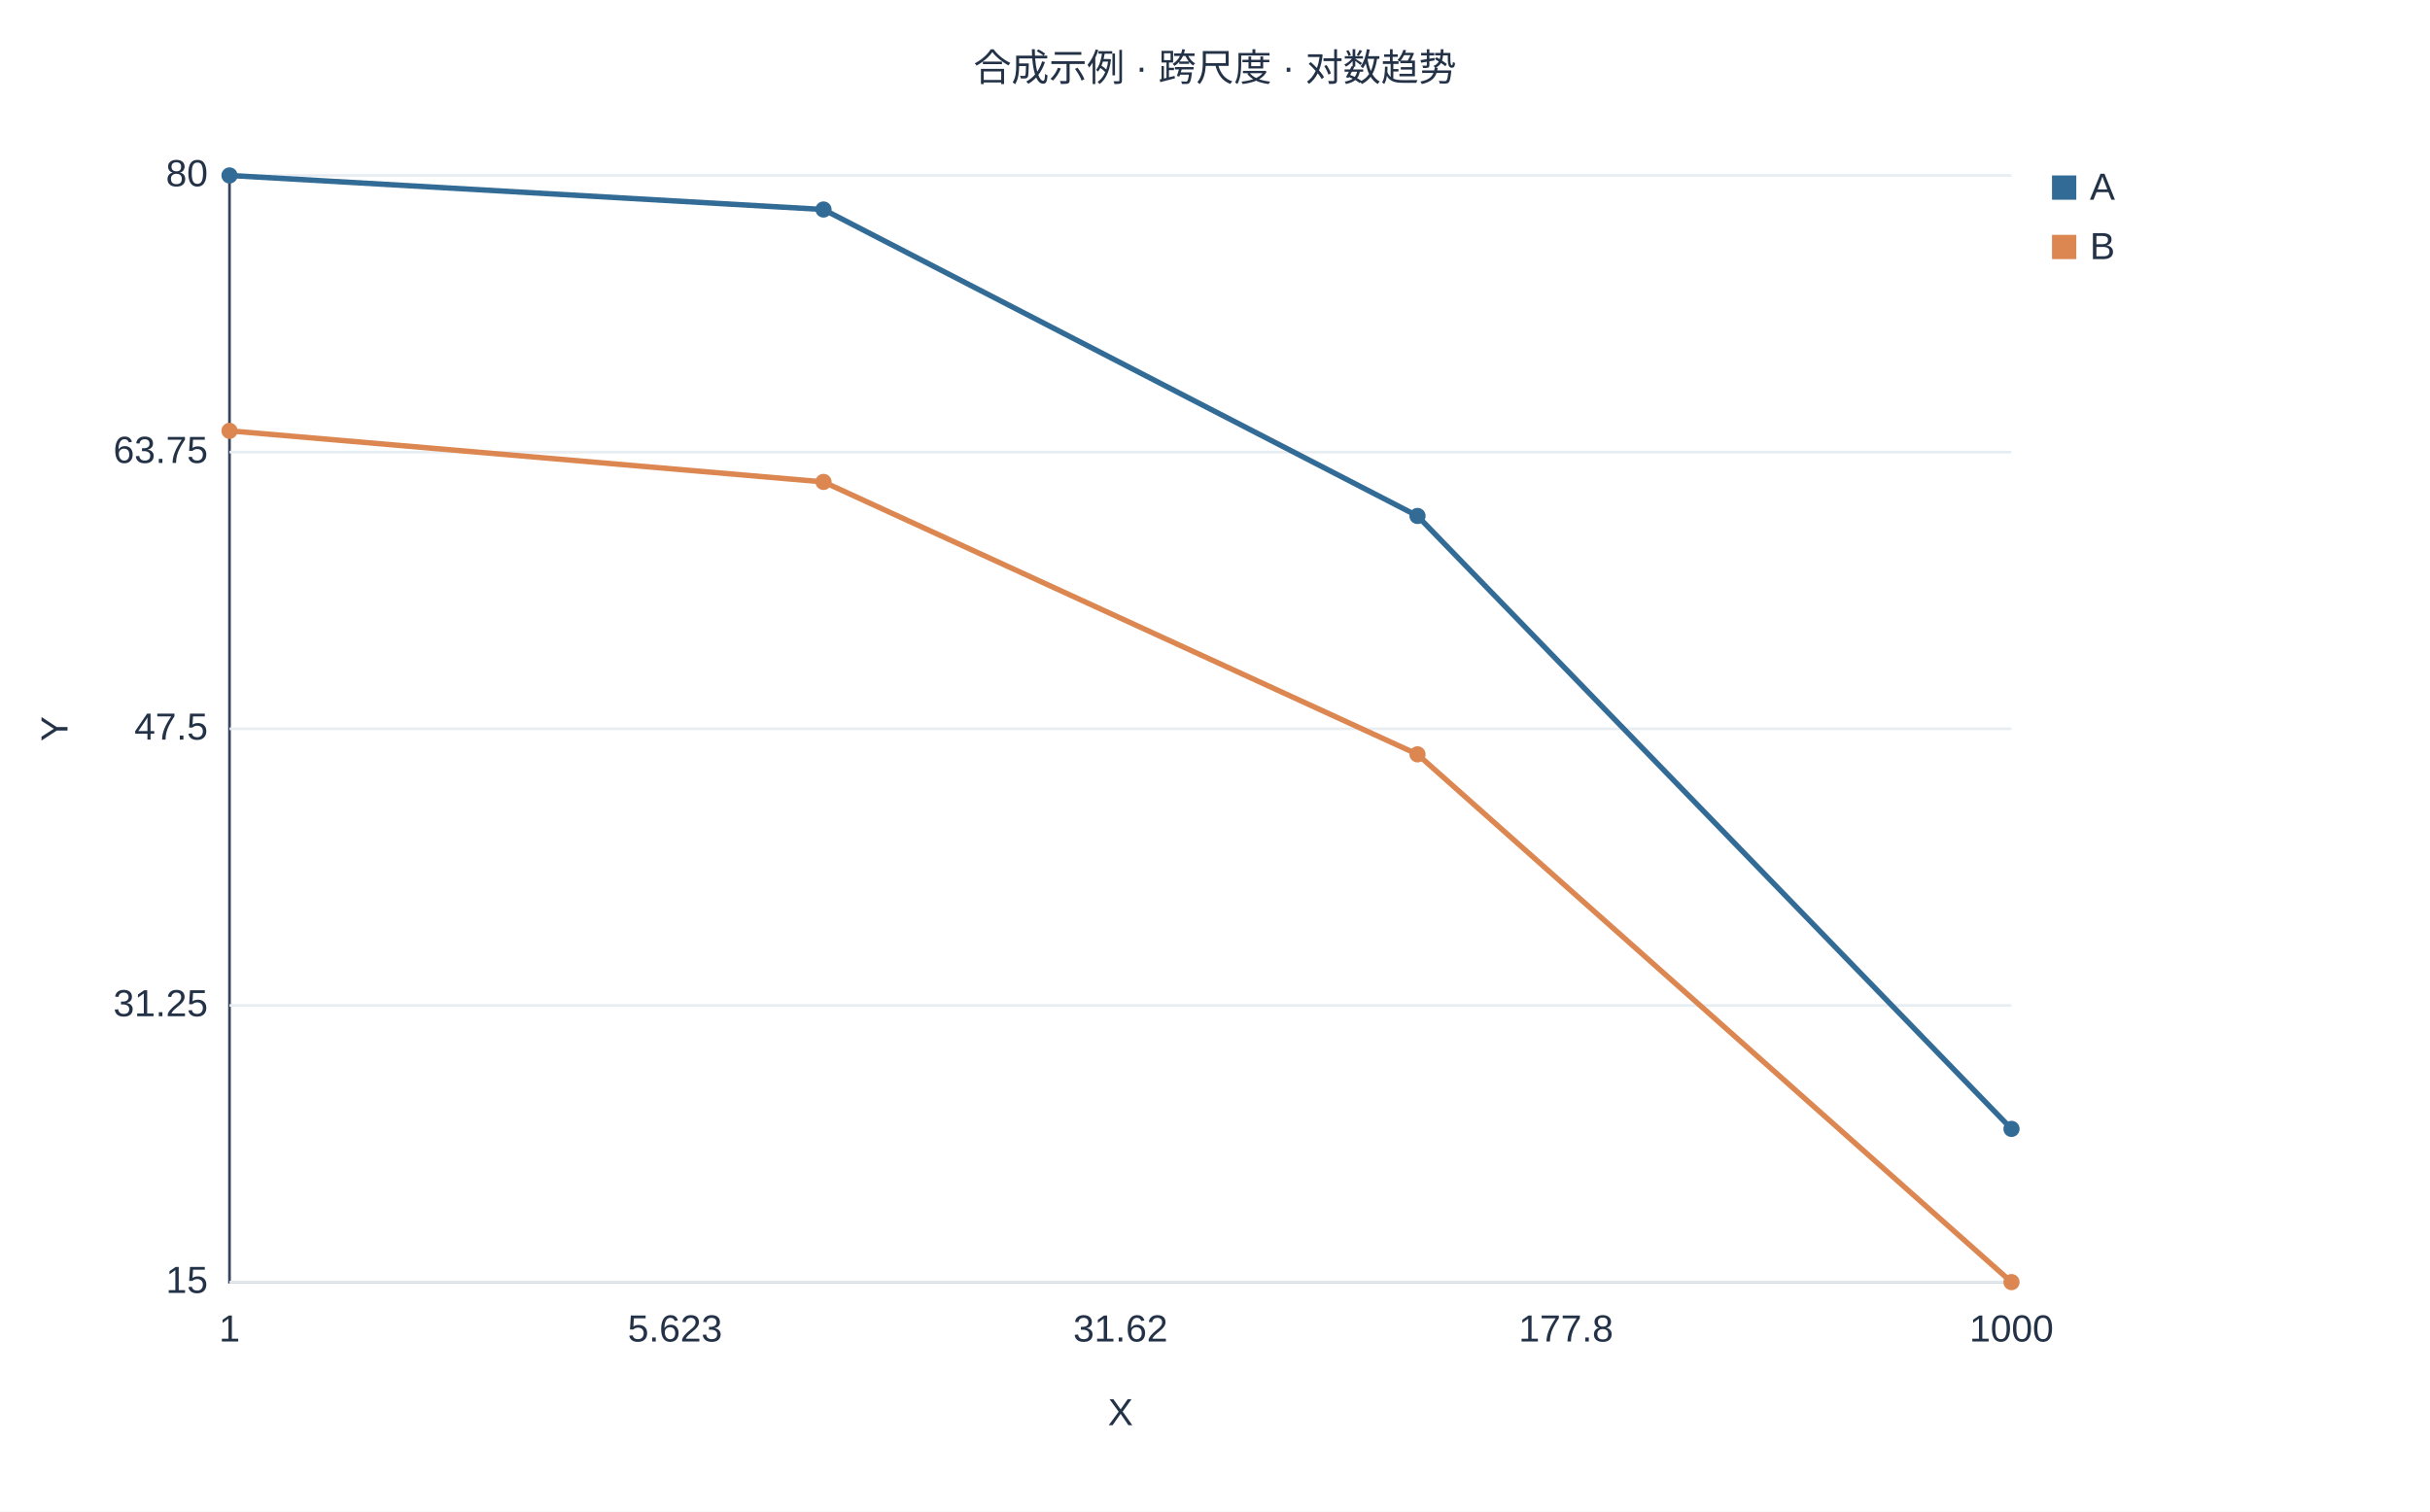
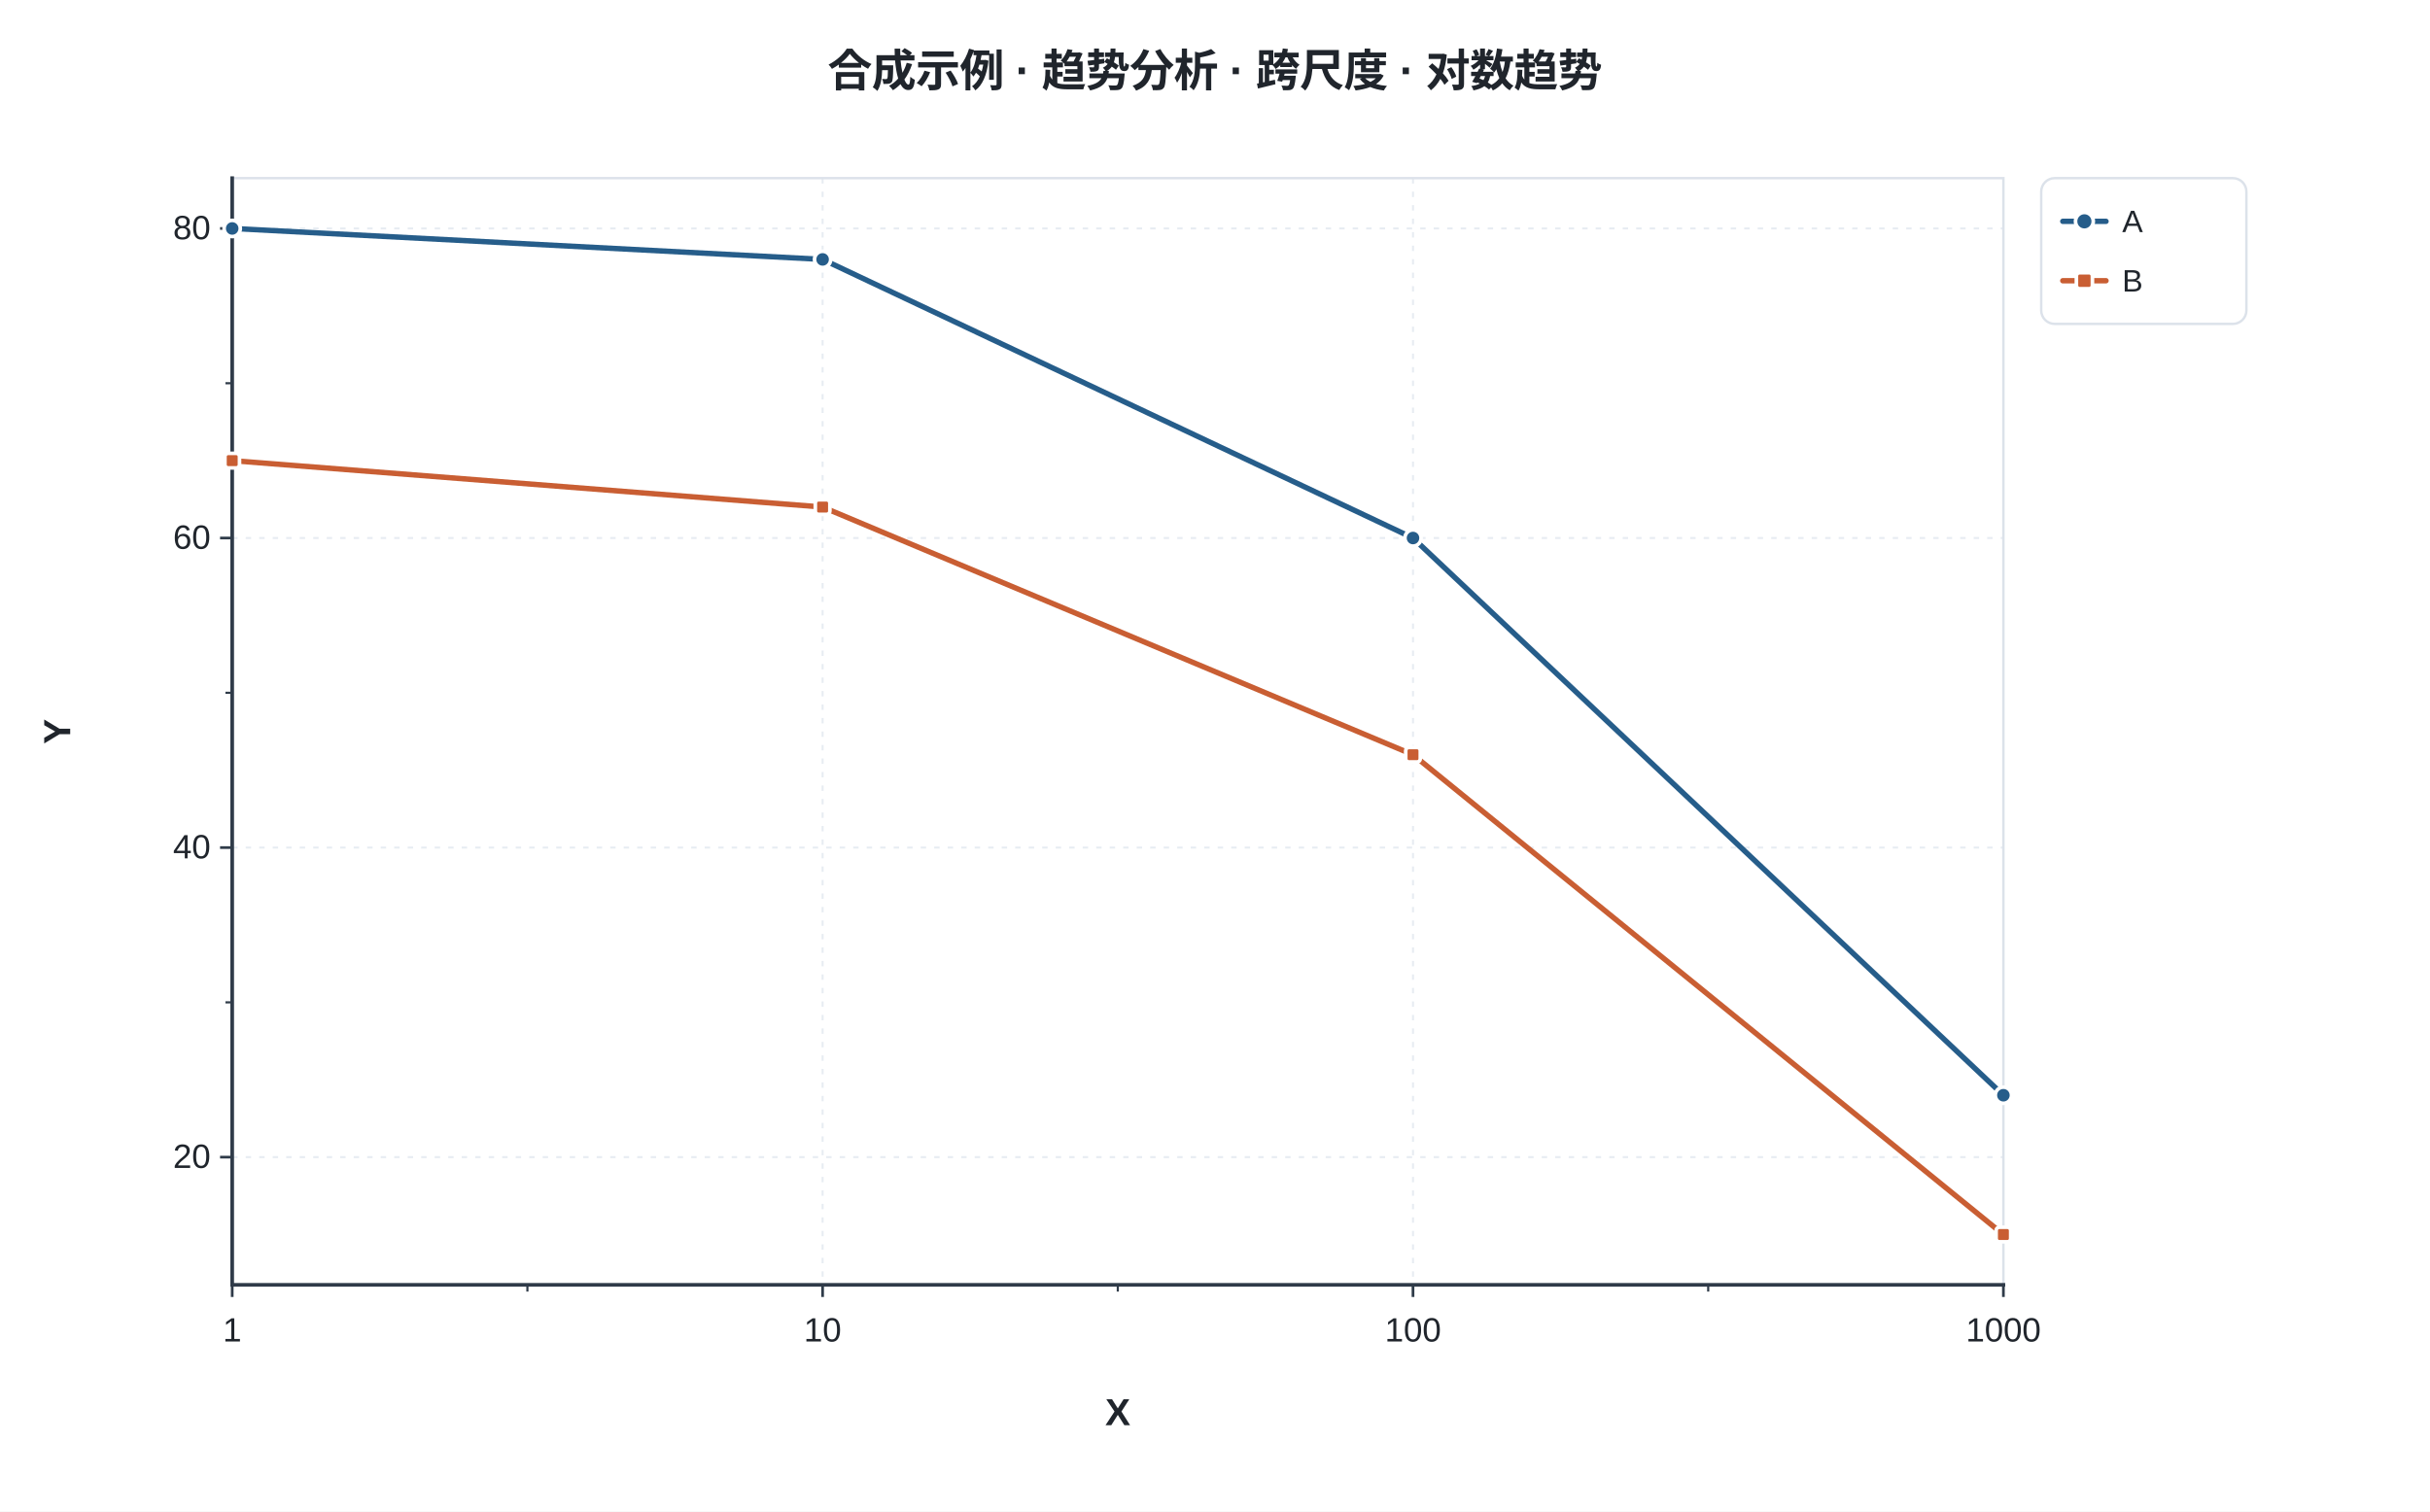
- <svg xmlns="http://www.w3.org/2000/svg" width="900" height="560" viewBox="0 0 900 560">
+ <svg xmlns="http://www.w3.org/2000/svg" width="900" height="560" viewBox="0 0 900 560" text-rendering="geometricPrecision">
  <rect width="100%" height="100%" fill="white" />
-   <g font-family="Arial" font-size="14" fill="#243247">
-     <text x="450" y="30" text-anchor="middle">合成示例 · 跨尺度 · 对数趋势</text>
-     <path d="M85,65V475H745" fill="none" stroke="#35465c" />
-     <text x="77" y="479" text-anchor="end">15</text>
-     <path d="M85,475H745" stroke="#e8edf2" />
-     <text x="77" y="376.5" text-anchor="end">31.25</text>
-     <path d="M85,372.5H745" stroke="#e8edf2" />
-     <text x="77" y="274" text-anchor="end">47.5</text>
-     <path d="M85,270H745" stroke="#e8edf2" />
-     <text x="77" y="171.5" text-anchor="end">63.75</text>
-     <path d="M85,167.5H745" stroke="#e8edf2" />
-     <text x="77" y="69" text-anchor="end">80</text>
-     <path d="M85,65H745" stroke="#e8edf2" />
-     <text x="85" y="497" text-anchor="middle">1</text>
-     <text x="250" y="497" text-anchor="middle">5.623</text>
-     <text x="415" y="497" text-anchor="middle">31.62</text>
-     <text x="580" y="497" text-anchor="middle">177.8</text>
-     <text x="745" y="497" text-anchor="middle">1000</text>
-     <text x="415" y="528" text-anchor="middle">X</text>
-     <text transform="translate(25 270) rotate(-90)" text-anchor="middle">Y</text>
-     <polyline points="85,65 305,77.615 525,191.154 745,418.231" fill="none" stroke="#326b95" stroke-width="2" />
-     <circle cx="85" cy="65" r="3" fill="#326b95" />
-     <circle cx="305" cy="77.615" r="3" fill="#326b95" />
-     <circle cx="525" cy="191.154" r="3" fill="#326b95" />
-     <circle cx="745" cy="418.231" r="3" fill="#326b95" />
-     <polyline points="85,159.615 305,178.538 525,279.462 745,475" fill="none" stroke="#dc8751" stroke-width="2" />
-     <circle cx="85" cy="159.615" r="3" fill="#dc8751" />
-     <circle cx="305" cy="178.538" r="3" fill="#dc8751" />
-     <circle cx="525" cy="279.462" r="3" fill="#dc8751" />
-     <circle cx="745" cy="475" r="3" fill="#dc8751" />
-     <rect x="760" y="65" width="9" height="9" fill="#326b95" />
-     <text x="774" y="74">A</text>
-     <rect x="760" y="87" width="9" height="9" fill="#dc8751" />
-     <text x="774" y="96">B</text>
+   <g font-family="Arial, Helvetica Neue, Arial, PingFang SC, Microsoft YaHei, sans-serif" font-size="14" fill="#20252c" font-variant-numeric="tabular-nums">
+     <text x="450" y="32" text-anchor="middle" font-size="16.5" font-weight="700" letter-spacing="-0.2">合成示例 · 趋势分析 · 跨尺度 · 对数趋势</text>
+     <path d="M86,428.692H742" stroke="#e7ecf2" stroke-width="0.75" stroke-dasharray="2 3" />
+     <path d="M86,314.007H742" stroke="#e7ecf2" stroke-width="0.75" stroke-dasharray="2 3" />
+     <path d="M86,199.322H742" stroke="#e7ecf2" stroke-width="0.75" stroke-dasharray="2 3" />
+     <path d="M86,84.636H742" stroke="#e7ecf2" stroke-width="0.75" stroke-dasharray="2 3" />
+     <path d="M304.667,66V476" stroke="#e7ecf2" stroke-width="0.75" stroke-dasharray="2 3" />
+     <path d="M523.333,66V476" stroke="#e7ecf2" stroke-width="0.75" stroke-dasharray="2 3" />
+     <path d="M86,66H742V476" fill="none" stroke="#dce2ea" stroke-width="0.9" />
+     <path d="M86,66V476H742" fill="none" stroke="#2f3b49" stroke-width="1.35" stroke-linecap="square" />
+     <path d="M86,428.692h-4.5" stroke="#2f3b49" stroke-width="1" />
+     <text x="78" y="432.692" text-anchor="end" font-size="12.5">20</text>
+     <path d="M86,314.007h-4.5" stroke="#2f3b49" stroke-width="1" />
+     <path d="M86,371.35h-2.5" stroke="#2f3b49" stroke-width="0.8" />
+     <text x="78" y="318.007" text-anchor="end" font-size="12.5">40</text>
+     <path d="M86,199.322h-4.5" stroke="#2f3b49" stroke-width="1" />
+     <path d="M86,256.664h-2.5" stroke="#2f3b49" stroke-width="0.8" />
+     <text x="78" y="203.322" text-anchor="end" font-size="12.5">60</text>
+     <path d="M86,84.636h-4.5" stroke="#2f3b49" stroke-width="1" />
+     <path d="M86,141.979h-2.5" stroke="#2f3b49" stroke-width="0.8" />
+     <text x="78" y="88.636" text-anchor="end" font-size="12.5">80</text>
+     <path d="M86,476v4.5" stroke="#2f3b49" stroke-width="1" />
+     <text x="86" y="497" text-anchor="middle" font-size="12.5">1</text>
+     <path d="M304.667,476v4.5" stroke="#2f3b49" stroke-width="1" />
+     <path d="M195.333,476v2.5" stroke="#2f3b49" stroke-width="0.8" />
+     <text x="304.667" y="497" text-anchor="middle" font-size="12.5">10</text>
+     <path d="M523.333,476v4.5" stroke="#2f3b49" stroke-width="1" />
+     <path d="M414,476v2.5" stroke="#2f3b49" stroke-width="0.8" />
+     <text x="523.333" y="497" text-anchor="middle" font-size="12.5">100</text>
+     <path d="M742,476v4.5" stroke="#2f3b49" stroke-width="1" />
+     <path d="M632.667,476v2.5" stroke="#2f3b49" stroke-width="0.8" />
+     <text x="742" y="497" text-anchor="middle" font-size="12.5">1000</text>
+     <text x="414" y="528" text-anchor="middle" font-weight="600">X</text>
+     <text transform="translate(26 271) rotate(-90)" text-anchor="middle" font-weight="600">Y</text>
+     <polyline points="86,84.636 304.667,96.105 523.333,199.322 742,405.755" fill="none" stroke="#265d8a" stroke-width="2" stroke-linecap="round" stroke-linejoin="round" />
+     <circle cx="86" cy="84.636" r="3" fill="#265d8a" stroke="white" stroke-width="1.35" />
+     <circle cx="304.667" cy="96.105" r="3" fill="#265d8a" stroke="white" stroke-width="1.35" />
+     <circle cx="523.333" cy="199.322" r="3" fill="#265d8a" stroke="white" stroke-width="1.35" />
+     <circle cx="742" cy="405.755" r="3" fill="#265d8a" stroke="white" stroke-width="1.35" />
+     <polyline points="86,170.65 304.667,187.853 523.333,279.601 742,457.364" fill="none" stroke="#c95e33" stroke-width="2" stroke-linecap="round" stroke-linejoin="round" />
+     <rect x="83.3" y="167.95" width="5.4" height="5.4" rx="1.2" fill="#c95e33" stroke="white" stroke-width="1.35" />
+     <rect x="301.967" y="185.153" width="5.4" height="5.4" rx="1.2" fill="#c95e33" stroke="white" stroke-width="1.35" />
+     <rect x="520.633" y="276.901" width="5.4" height="5.4" rx="1.2" fill="#c95e33" stroke="white" stroke-width="1.35" />
+     <rect x="739.3" y="454.664" width="5.4" height="5.4" rx="1.2" fill="#c95e33" stroke="white" stroke-width="1.35" />
+     <rect x="756" y="66" width="76" height="54" rx="5" fill="white" fill-opacity="0.94" stroke="#dce2ea" stroke-width="0.9" />
+     <line x1="764" y1="82" x2="780" y2="82" stroke="#265d8a" stroke-width="2" stroke-linecap="round" />
+     <circle cx="772" cy="82" r="3.3" fill="#265d8a" stroke="white" stroke-width="1.35" />
+     <text x="786" y="86" font-size="11.5">A</text>
+     <line x1="764" y1="104" x2="780" y2="104" stroke="#c95e33" stroke-width="2" stroke-linecap="round" />
+     <rect x="769.03" y="101.03" width="5.94" height="5.94" rx="1.2" fill="#c95e33" stroke="white" stroke-width="1.35" />
+     <text x="786" y="108" font-size="11.5">B</text>
  </g>
</svg>
